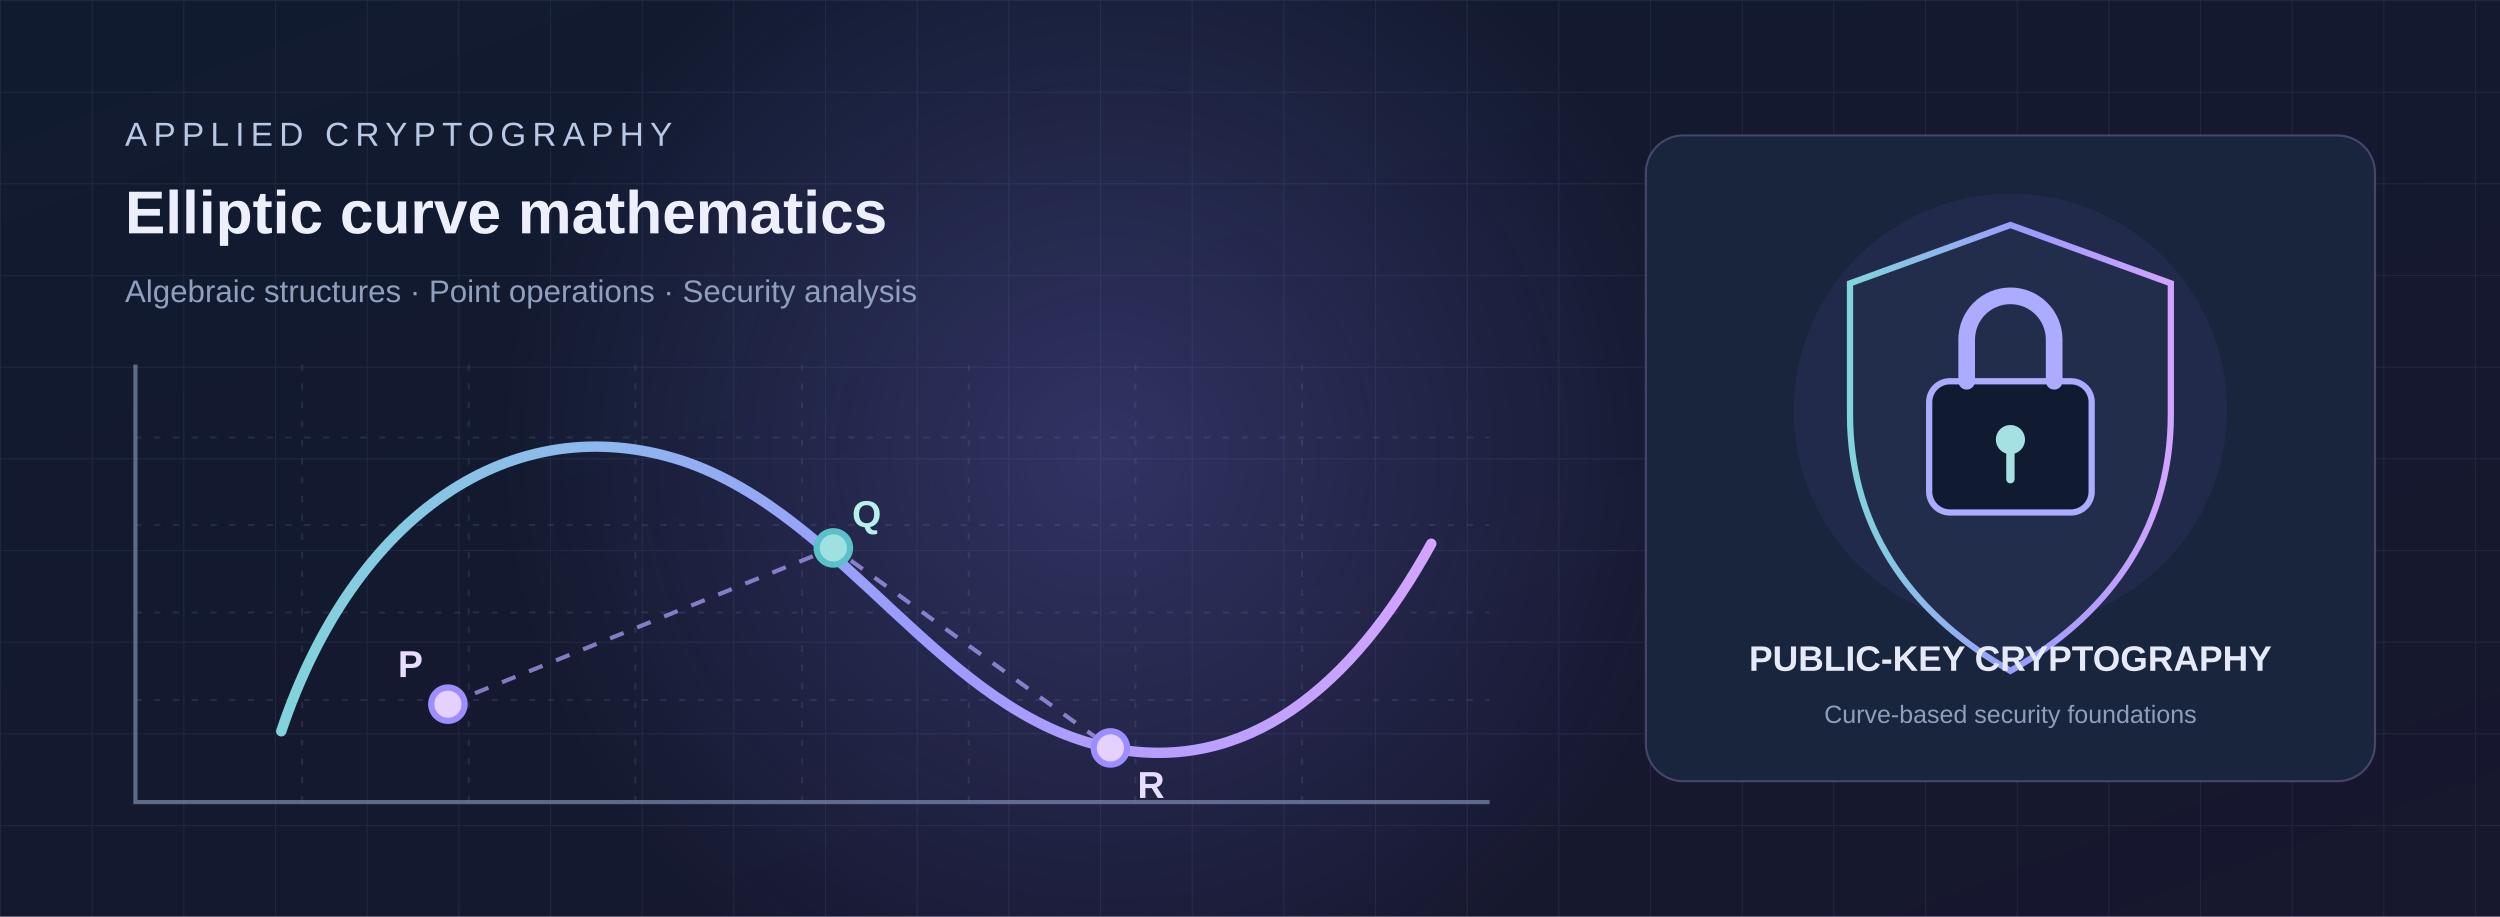
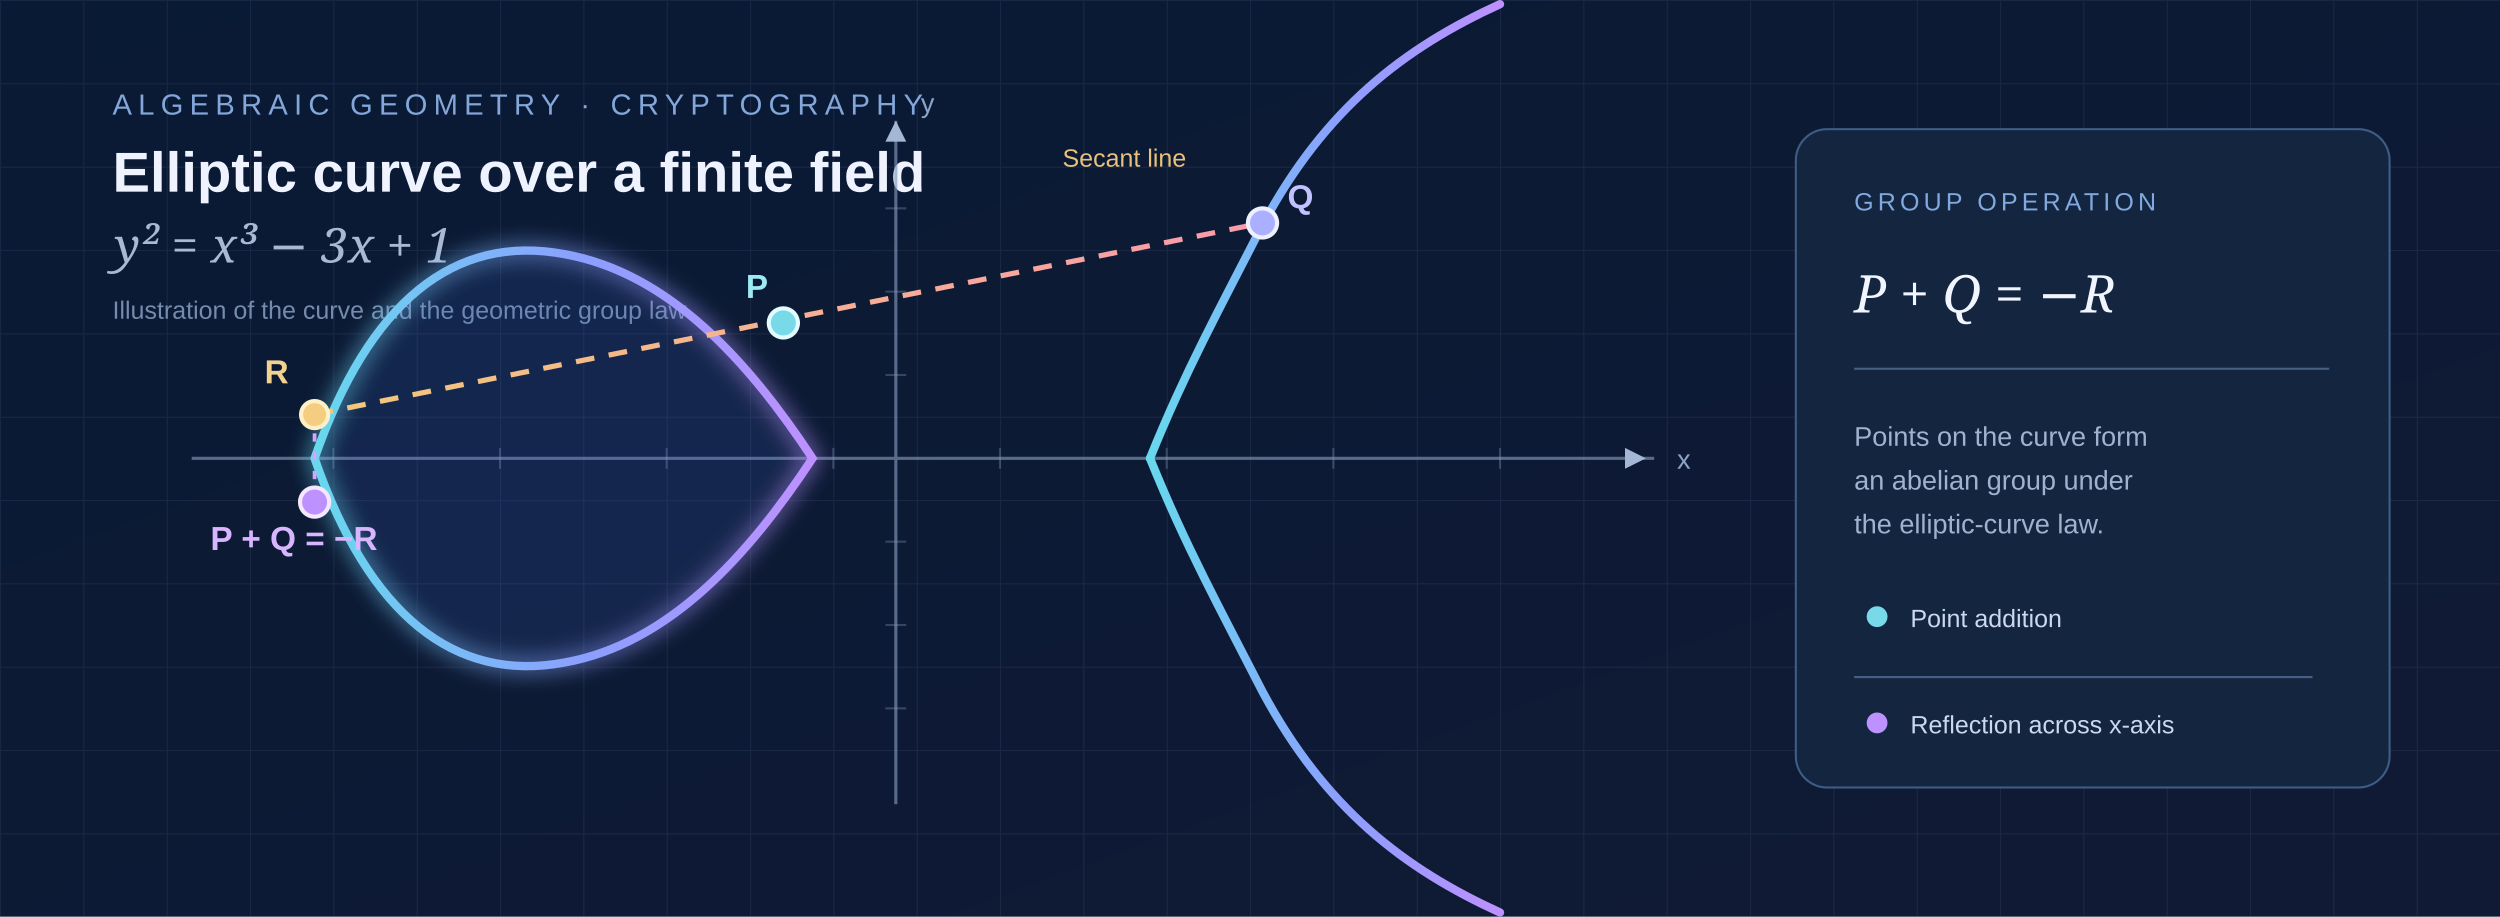
- <svg xmlns="http://www.w3.org/2000/svg" viewBox="0 0 1200 440" role="img" aria-label="Elliptic curve cryptography research visualization">
+ <svg xmlns="http://www.w3.org/2000/svg" viewBox="0 0 1200 440" role="img" aria-label="Elliptic curve equation and point addition diagram">
  <defs>
    <linearGradient id="bg" x2="1" y2="1">
-       <stop stop-color="#111b30" />
-       <stop offset="1" stop-color="#17172e" />
+       <stop stop-color="#091a34" />
+       <stop offset="1" stop-color="#111a35" />
    </linearGradient>
    <linearGradient id="curve" x2="1" y2="0">
-       <stop stop-color="#81d4db" />
-       <stop offset=".55" stop-color="#9c9aff" />
-       <stop offset="1" stop-color="#d2a4ff" />
+       <stop stop-color="#68d8ee" />
+       <stop offset=".55" stop-color="#8c9eff" />
+       <stop offset="1" stop-color="#bd91ff" />
    </linearGradient>
-     <radialGradient id="halo">
-       <stop stop-color="#8a80ff" stop-opacity=".25" />
-       <stop offset="1" stop-color="#8a80ff" stop-opacity="0" />
-     </radialGradient>
-     <pattern id="grid" width="44" height="44" patternUnits="userSpaceOnUse">
-       <path d="M44 0H0V44" fill="none" stroke="#a4a6dc" stroke-opacity=".09" />
+     <linearGradient id="line" x2="1">
+       <stop stop-color="#f2c879" />
+       <stop offset="1" stop-color="#fa9aab" />
+     </linearGradient>
+     <pattern id="grid" width="40" height="40" patternUnits="userSpaceOnUse">
+       <path d="M40 0H0V40" fill="none" stroke="#91a9ce" stroke-opacity=".10" />
    </pattern>
+     <filter id="glow">
+       <feGaussianBlur stdDeviation="5" result="b" />
+       <feMerge>
+         <feMergeNode in="b" />
+         <feMergeNode in="SourceGraphic" />
+       </feMerge>
+     </filter>
  </defs>
  <rect width="1200" height="440" fill="url(#bg)" />
  <rect width="1200" height="440" fill="url(#grid)" />
-   <circle cx="530" cy="218" r="290" fill="url(#halo)" />
-   <text x="60" y="70" fill="#b9c8e5" font-size="16" letter-spacing="3" font-family="Arial,sans-serif">APPLIED CRYPTOGRAPHY</text>
-   <text x="60" y="112" fill="#edf0fc" font-size="29" font-weight="700" font-family="Arial,sans-serif">Elliptic curve mathematics</text>
-   <text x="60" y="145" fill="#8f9fbd" font-size="15" font-family="Arial,sans-serif">Algebraic structures · Point operations · Security analysis</text>
-   <g transform="translate(65 175)">
-     <path d="M0 0V210H650" fill="none" stroke="#8394b7" stroke-opacity=".65" stroke-width="2" />
-     <path d="M0 35H650M0 77H650M0 119H650M0 161H650M80 0V210M160 0V210M240 0V210M320 0V210M400 0V210M480 0V210M560 0V210" stroke="#8894bd" stroke-opacity=".15" stroke-dasharray="3 6" />
-     <path d="M70 176 C105 72 181 20 262 46 C341 72 387 168 468 184 C533 197 584 155 622 86" fill="none" stroke="url(#curve)" stroke-width="5" stroke-linecap="round" />
-     <path d="M150 163L335 88L468 184" fill="none" stroke="#b1a6ff" stroke-opacity=".7" stroke-width="2" stroke-dasharray="7 7" />
-     <circle cx="150" cy="163" r="8" fill="#e5d1ff" stroke="#9d8eff" stroke-width="3" />
-     <circle cx="335" cy="88" r="8" fill="#9fe1e0" stroke="#5bc1c8" stroke-width="3" />
-     <circle cx="468" cy="184" r="8" fill="#e5d1ff" stroke="#9d8eff" stroke-width="3" />
-     <text x="126" y="150" fill="#e6ddff" font-size="18" font-weight="700" font-family="Arial,sans-serif">P</text>
-     <text x="344" y="78" fill="#b8f0eb" font-size="18" font-weight="700" font-family="Arial,sans-serif">Q</text>
-     <text x="481" y="208" fill="#e6ddff" font-size="18" font-weight="700" font-family="Arial,sans-serif">R</text>
+   <text x="54" y="55" fill="#83a7da" font-size="14" letter-spacing="3" font-family="Arial,sans-serif">ALGEBRAIC GEOMETRY · CRYPTOGRAPHY</text>
+   <text x="54" y="92" fill="#eef3ff" font-size="27" font-weight="700" font-family="Arial,sans-serif">Elliptic curve over a finite field</text>
+   <text x="55" y="126" fill="#a9b9d4" font-size="23" font-family="Georgia,serif" font-style="italic">y² = x³ − 3x + 1</text>
+   <text x="54" y="153" fill="#748cac" font-size="12" font-family="Arial,sans-serif">Illustration of the curve and the geometric group law</text>
+   <g transform="translate(0 0)">
+     <path d="M92 220H794M430 58V386" stroke="#8197b8" stroke-width="1.5" stroke-opacity=".65" />
+     <path d="M160 215v10M240 215v10M320 215v10M400 215v10M480 215v10M560 215v10M640 215v10M720 215v10M425 100h10M425 140h10M425 180h10M425 260h10M425 300h10M425 340h10" stroke="#8197b8" stroke-opacity=".35" />
+     <path d="M790 220l-10-5v10zM430 58l-5 10h10z" fill="#a4b8d5" />
+     <text x="805" y="225" fill="#8ea4c4" font-size="13" font-family="Arial,sans-serif">x</text>
+     <text x="442" y="54" fill="#8ea4c4" font-size="13" font-family="Arial,sans-serif">y</text>
+     <path d="M151 220 C177 145 218 112 271 122 C321 131 359 173 390 220 C359 267 321 309 271 318 C218 328 177 295 151 220Z" fill="#5679d4" fill-opacity=".08" stroke="url(#curve)" stroke-width="4" filter="url(#glow)" />
+     <path d="M552 220 C569 178 585 149 606 108 C636 52 674 23 720 2" fill="none" stroke="url(#curve)" stroke-width="4" stroke-linecap="round" />
+     <path d="M552 220 C569 262 585 291 606 332 C636 388 674 417 720 438" fill="none" stroke="url(#curve)" stroke-width="4" stroke-linecap="round" />
+     <path d="M151 199L606 107" fill="none" stroke="url(#line)" stroke-width="2.5" stroke-dasharray="9 7" />
+     <path d="M151 199V241" stroke="#d4a4ff" stroke-width="1.8" stroke-dasharray="4 5" />
+     <circle cx="151" cy="199" r="6.5" fill="#f4cd81" stroke="#fff0c8" stroke-width="2" />
+     <circle cx="376" cy="155" r="7" fill="#78d9e8" stroke="#e2fbff" stroke-width="2" />
+     <circle cx="606" cy="107" r="7" fill="#aab0ff" stroke="#eef0ff" stroke-width="2" />
+     <circle cx="151" cy="241" r="7" fill="#bd91ff" stroke="#f4e7ff" stroke-width="2" />
+     <text x="127" y="184" fill="#f3d18e" font-size="16" font-weight="700" font-family="Arial,sans-serif">R</text>
+     <text x="358" y="143" fill="#9ceaf2" font-size="16" font-weight="700" font-family="Arial,sans-serif">P</text>
+     <text x="618" y="100" fill="#c1c2ff" font-size="16" font-weight="700" font-family="Arial,sans-serif">Q</text>
+     <text x="101" y="264" fill="#d8b5ff" font-size="16" font-weight="700" font-family="Arial,sans-serif">P + Q = −R</text>
+     <text x="510" y="80" fill="#e9c17c" font-size="12" font-family="Arial,sans-serif">Secant line</text>
  </g>
-   <rect x="790" y="65" width="350" height="310" rx="18" fill="#19243d" stroke="#64618f" stroke-opacity=".6" />
-   <circle cx="965" cy="197" r="104" fill="#8176e8" fill-opacity=".08" />
-   <path d="M965 108l77 28v63c0 58-33 98-77 123-44-25-77-65-77-123v-63z" fill="#222d4b" stroke="url(#curve)" stroke-width="3" />
-   <rect x="926" y="183" width="78" height="63" rx="10" fill="#101b32" stroke="#adabff" stroke-width="3" />
-   <path d="M944 183v-20a21 21 0 0 1 42 0v20" fill="none" stroke="#adabff" stroke-width="8" stroke-linecap="round" />
-   <circle cx="965" cy="211" r="7" fill="#a5e0e2" />
-   <path d="M965 217v13" stroke="#a5e0e2" stroke-width="4" stroke-linecap="round" />
-   <text x="965" y="322" fill="#e5e9f8" font-size="17" font-weight="700" text-anchor="middle" font-family="Arial,sans-serif">PUBLIC-KEY CRYPTOGRAPHY</text>
-   <text x="965" y="347" fill="#8e9fbd" font-size="12" text-anchor="middle" font-family="Arial,sans-serif">Curve-based security foundations</text>
+   <rect x="862" y="62" width="285" height="316" rx="15" fill="#142540" stroke="#3e5d86" />
+   <text x="890" y="101" fill="#82a9df" font-size="12" letter-spacing="2" font-family="Arial,sans-serif">GROUP OPERATION</text>
+   <text x="890" y="150" fill="#f1f5ff" font-size="25" font-family="Georgia,serif" font-style="italic">P + Q = −R</text>
+   <path d="M890 177H1118" stroke="#456184" />
+   <text x="890" y="214" fill="#9fb2ce" font-size="13" font-family="Arial,sans-serif">Points on the curve form</text>
+   <text x="890" y="235" fill="#9fb2ce" font-size="13" font-family="Arial,sans-serif">an abelian group under</text>
+   <text x="890" y="256" fill="#9fb2ce" font-size="13" font-family="Arial,sans-serif">the elliptic-curve law.</text>
+   <g transform="translate(890 285)">
+     <circle cx="11" cy="11" r="5" fill="#78d9e8" />
+     <text x="27" y="16" fill="#cbd8ee" font-size="12" font-family="Arial,sans-serif">Point addition</text>
+     <path d="M0 40H220" stroke="#456184" />
+     <circle cx="11" cy="62" r="5" fill="#bd91ff" />
+     <text x="27" y="67" fill="#cbd8ee" font-size="12" font-family="Arial,sans-serif">Reflection across x-axis</text>
+   </g>
</svg>
